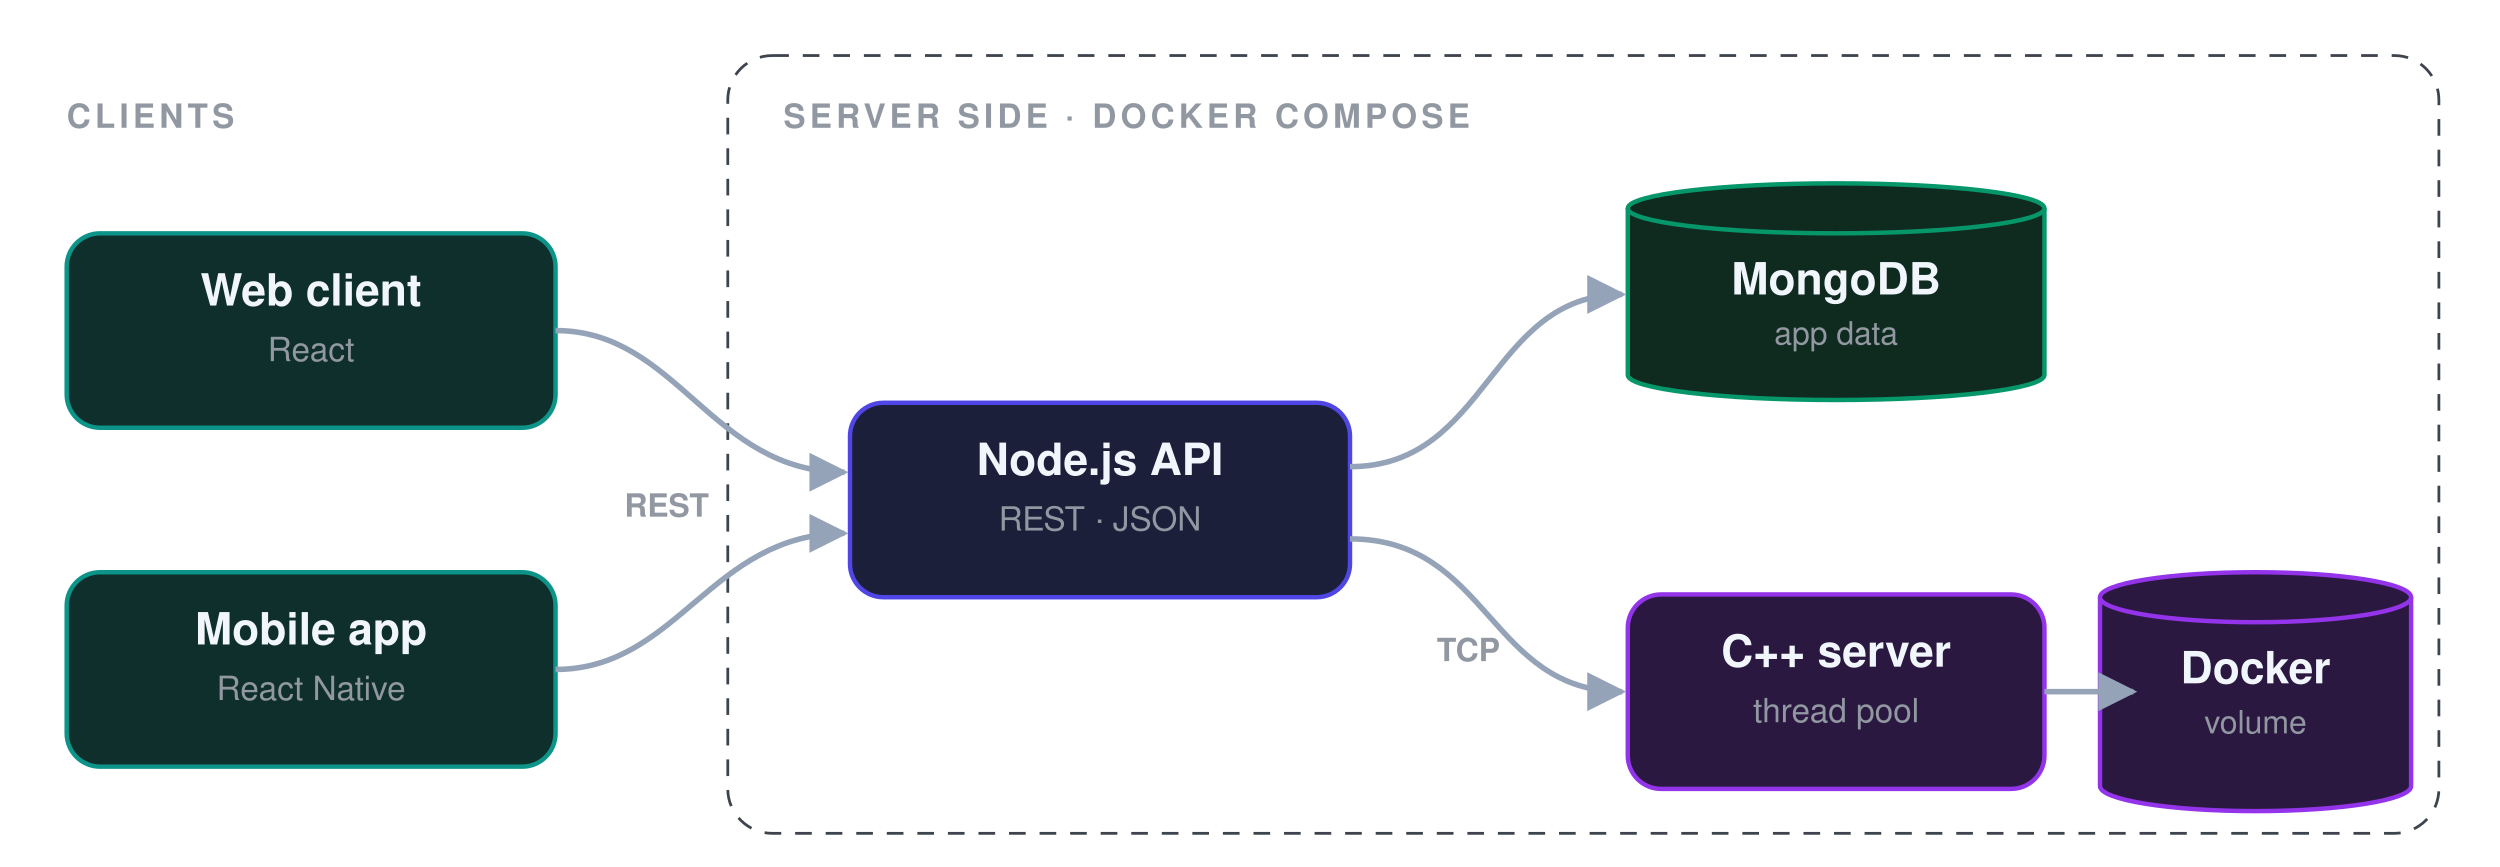
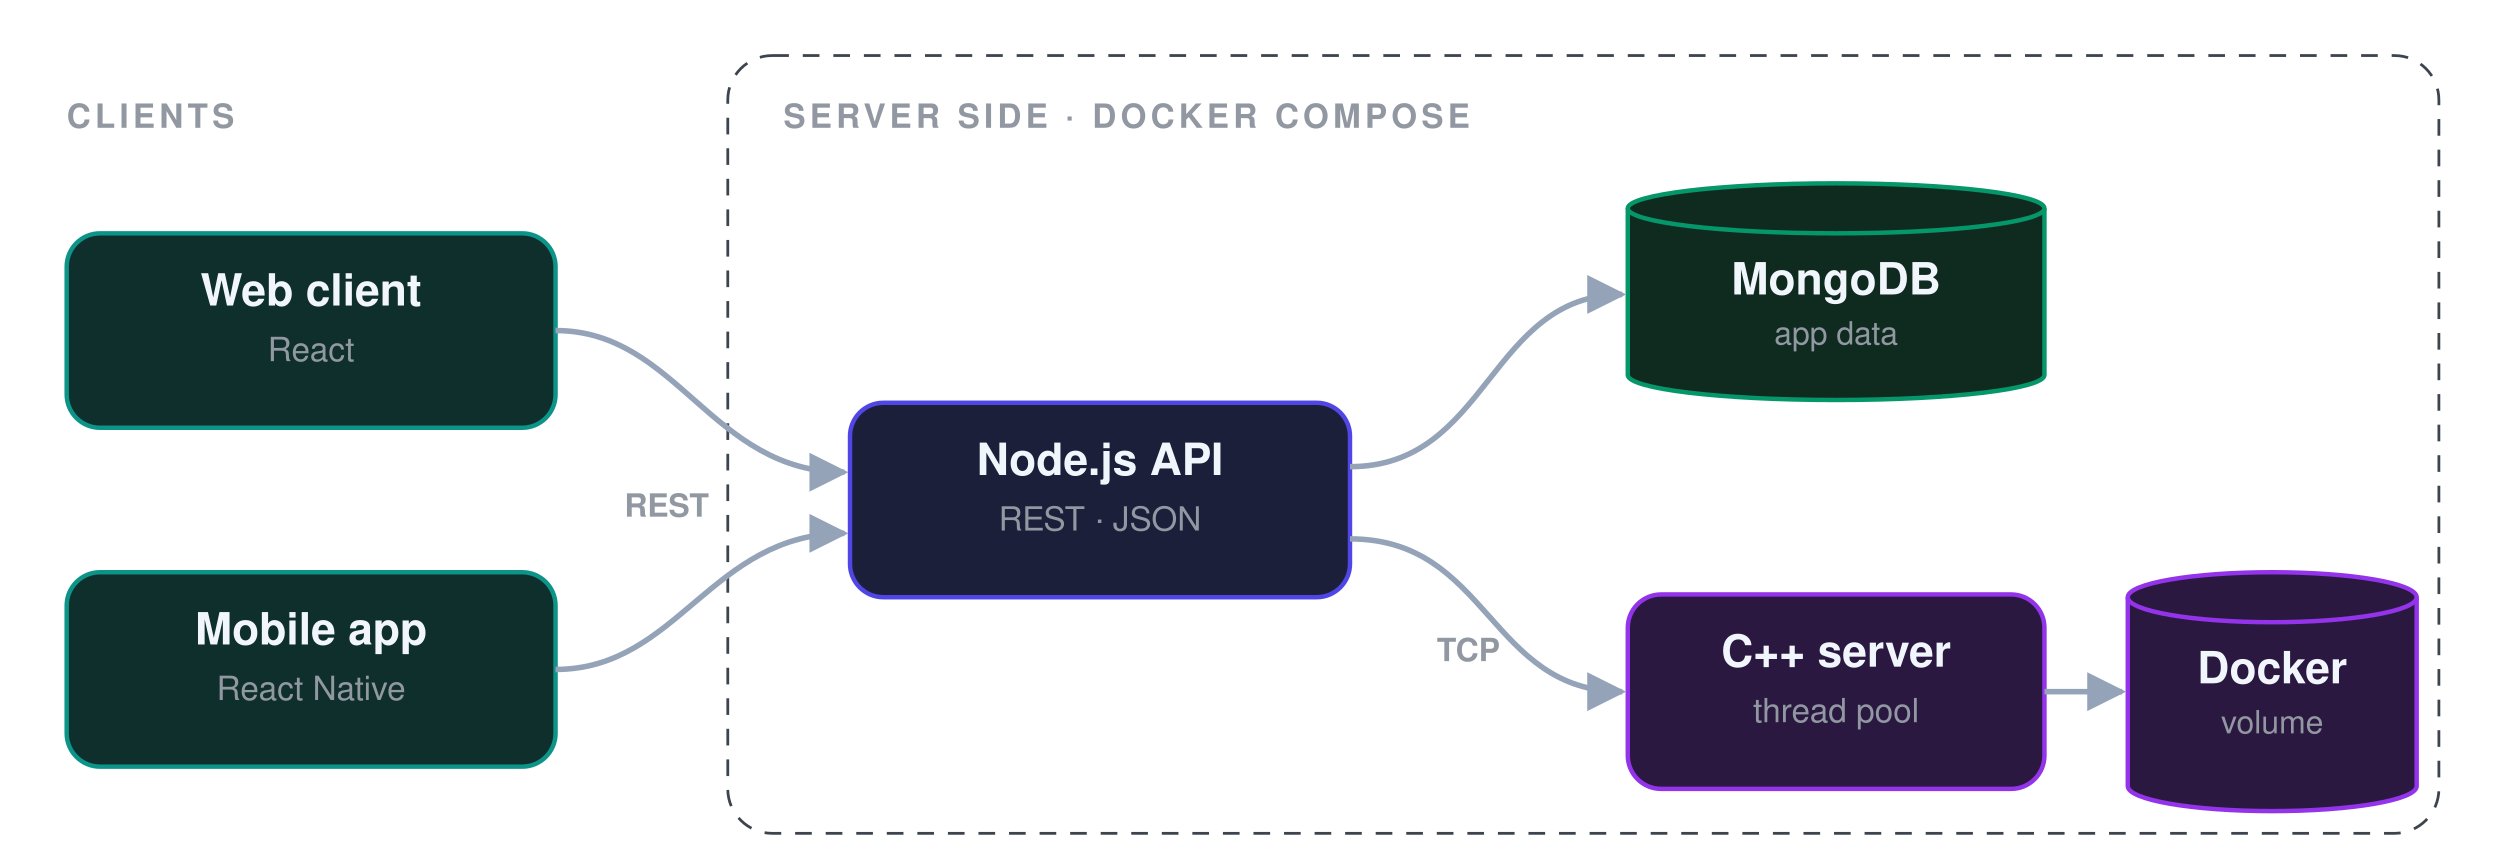
<svg xmlns="http://www.w3.org/2000/svg" viewBox="0 0 900 312" width="900" height="312" font-family="-apple-system, BlinkMacSystemFont, 'Segoe UI', Helvetica, Arial, sans-serif">
  <defs>
    <marker id="ah" viewBox="0 0 10 10" refX="9" refY="5" markerWidth="7" markerHeight="7" orient="auto-start-reverse">
      <path d="M0,0 L10,5 L0,10 z" fill="#94a3b8" />
    </marker>
  </defs>
  <text x="24" y="46" font-size="12" font-weight="700" letter-spacing="1.5" fill="#9198a1">CLIENTS</text>
  <rect x="24" y="84" width="176" height="70" rx="12" fill="#0f2f2c" stroke="#0d9488" stroke-width="1.6" />
  <text x="112.0" y="110" text-anchor="middle" font-size="16" font-weight="700" fill="#f0f6fc">Web client</text>
  <text x="112.0" y="130" text-anchor="middle" font-size="12" fill="#9198a1">React</text>
  <rect x="24" y="206" width="176" height="70" rx="12" fill="#0f2f2c" stroke="#0d9488" stroke-width="1.6" />
  <text x="112.0" y="232" text-anchor="middle" font-size="16" font-weight="700" fill="#f0f6fc">Mobile app</text>
  <text x="112.0" y="252" text-anchor="middle" font-size="12" fill="#9198a1">React Native</text>
  <rect x="262" y="20" width="616" height="280" rx="16" fill="none" stroke="#3d444d" stroke-dasharray="6 5" />
  <text x="282" y="46" font-size="12" font-weight="700" letter-spacing="1.5" fill="#9198a1">SERVER SIDE · DOCKER COMPOSE</text>
  <rect x="306" y="145" width="180" height="70" rx="12" fill="#1b1f3a" stroke="#4f46e5" stroke-width="1.6" />
  <text x="396.0" y="171" text-anchor="middle" font-size="16" font-weight="700" fill="#f0f6fc">Node.js API</text>
  <text x="396.0" y="191" text-anchor="middle" font-size="12" fill="#9198a1">REST · JSON</text>
  <path d="M586,75 v60 a75.0,9 0 0 0 150,0 v-60" fill="#0f2a1f" stroke="#059669" stroke-width="1.6" />
  <ellipse cx="661.0" cy="75" rx="75.0" ry="9" fill="#0f2a1f" stroke="#059669" stroke-width="1.6" />
  <text x="661.0" y="106" text-anchor="middle" font-size="16" font-weight="700" fill="#f0f6fc">MongoDB</text>
  <text x="661.0" y="124" text-anchor="middle" font-size="11.5" fill="#9198a1">app data</text>
  <rect x="586" y="214" width="150" height="70" rx="12" fill="#2a1840" stroke="#9333ea" stroke-width="1.6" />
  <text x="661.0" y="240" text-anchor="middle" font-size="16" font-weight="700" fill="#f0f6fc">C++ server</text>
  <text x="661.0" y="260" text-anchor="middle" font-size="12" fill="#9198a1">thread pool</text>
-   <path d="M756,215 v68 a56.0,9 0 0 0 112,0 v-68" fill="#2a1840" stroke="#9333ea" stroke-width="1.6" />
-   <ellipse cx="812.0" cy="215" rx="56.0" ry="9" fill="#2a1840" stroke="#9333ea" stroke-width="1.6" />
-   <text x="812.0" y="246" text-anchor="middle" font-size="16" font-weight="700" fill="#f0f6fc">Docker</text>
-   <text x="812.0" y="264" text-anchor="middle" font-size="11.5" fill="#9198a1">volume</text>
+   <path d="M766,215 v68 a52.0,9 0 0 0 104,0 v-68" fill="#2a1840" stroke="#9333ea" stroke-width="1.6" />
+   <ellipse cx="818.0" cy="215" rx="52.0" ry="9" fill="#2a1840" stroke="#9333ea" stroke-width="1.6" />
+   <text x="818.0" y="246" text-anchor="middle" font-size="16" font-weight="700" fill="#f0f6fc">Docker</text>
+   <text x="818.0" y="264" text-anchor="middle" font-size="11.5" fill="#9198a1">volume</text>
  <path d="M200,119 C244,119 256,170 304,170" fill="none" stroke="#94a3b8" stroke-width="2" marker-end="url(#ah)" />
  <path d="M200,241 C244,241 256,192 304,192" fill="none" stroke="#94a3b8" stroke-width="2" marker-end="url(#ah)" />
  <text x="240" y="186" text-anchor="middle" font-size="11.5" font-weight="600" fill="#9198a1">REST</text>
  <path d="M486,168 C536,168 536,106 584,106" fill="none" stroke="#94a3b8" stroke-width="2" marker-end="url(#ah)" />
  <path d="M486,194 C536,194 536,249 584,249" fill="none" stroke="#94a3b8" stroke-width="2" marker-end="url(#ah)" />
  <text x="540" y="238" text-anchor="end" font-size="11.5" font-weight="600" fill="#9198a1">TCP</text>
-   <path d="M736,249 L768,249" fill="none" stroke="#94a3b8" stroke-width="2" marker-end="url(#ah)" />
+   <path d="M736,249 L764,249" fill="none" stroke="#94a3b8" stroke-width="2" marker-end="url(#ah)" />
</svg>
